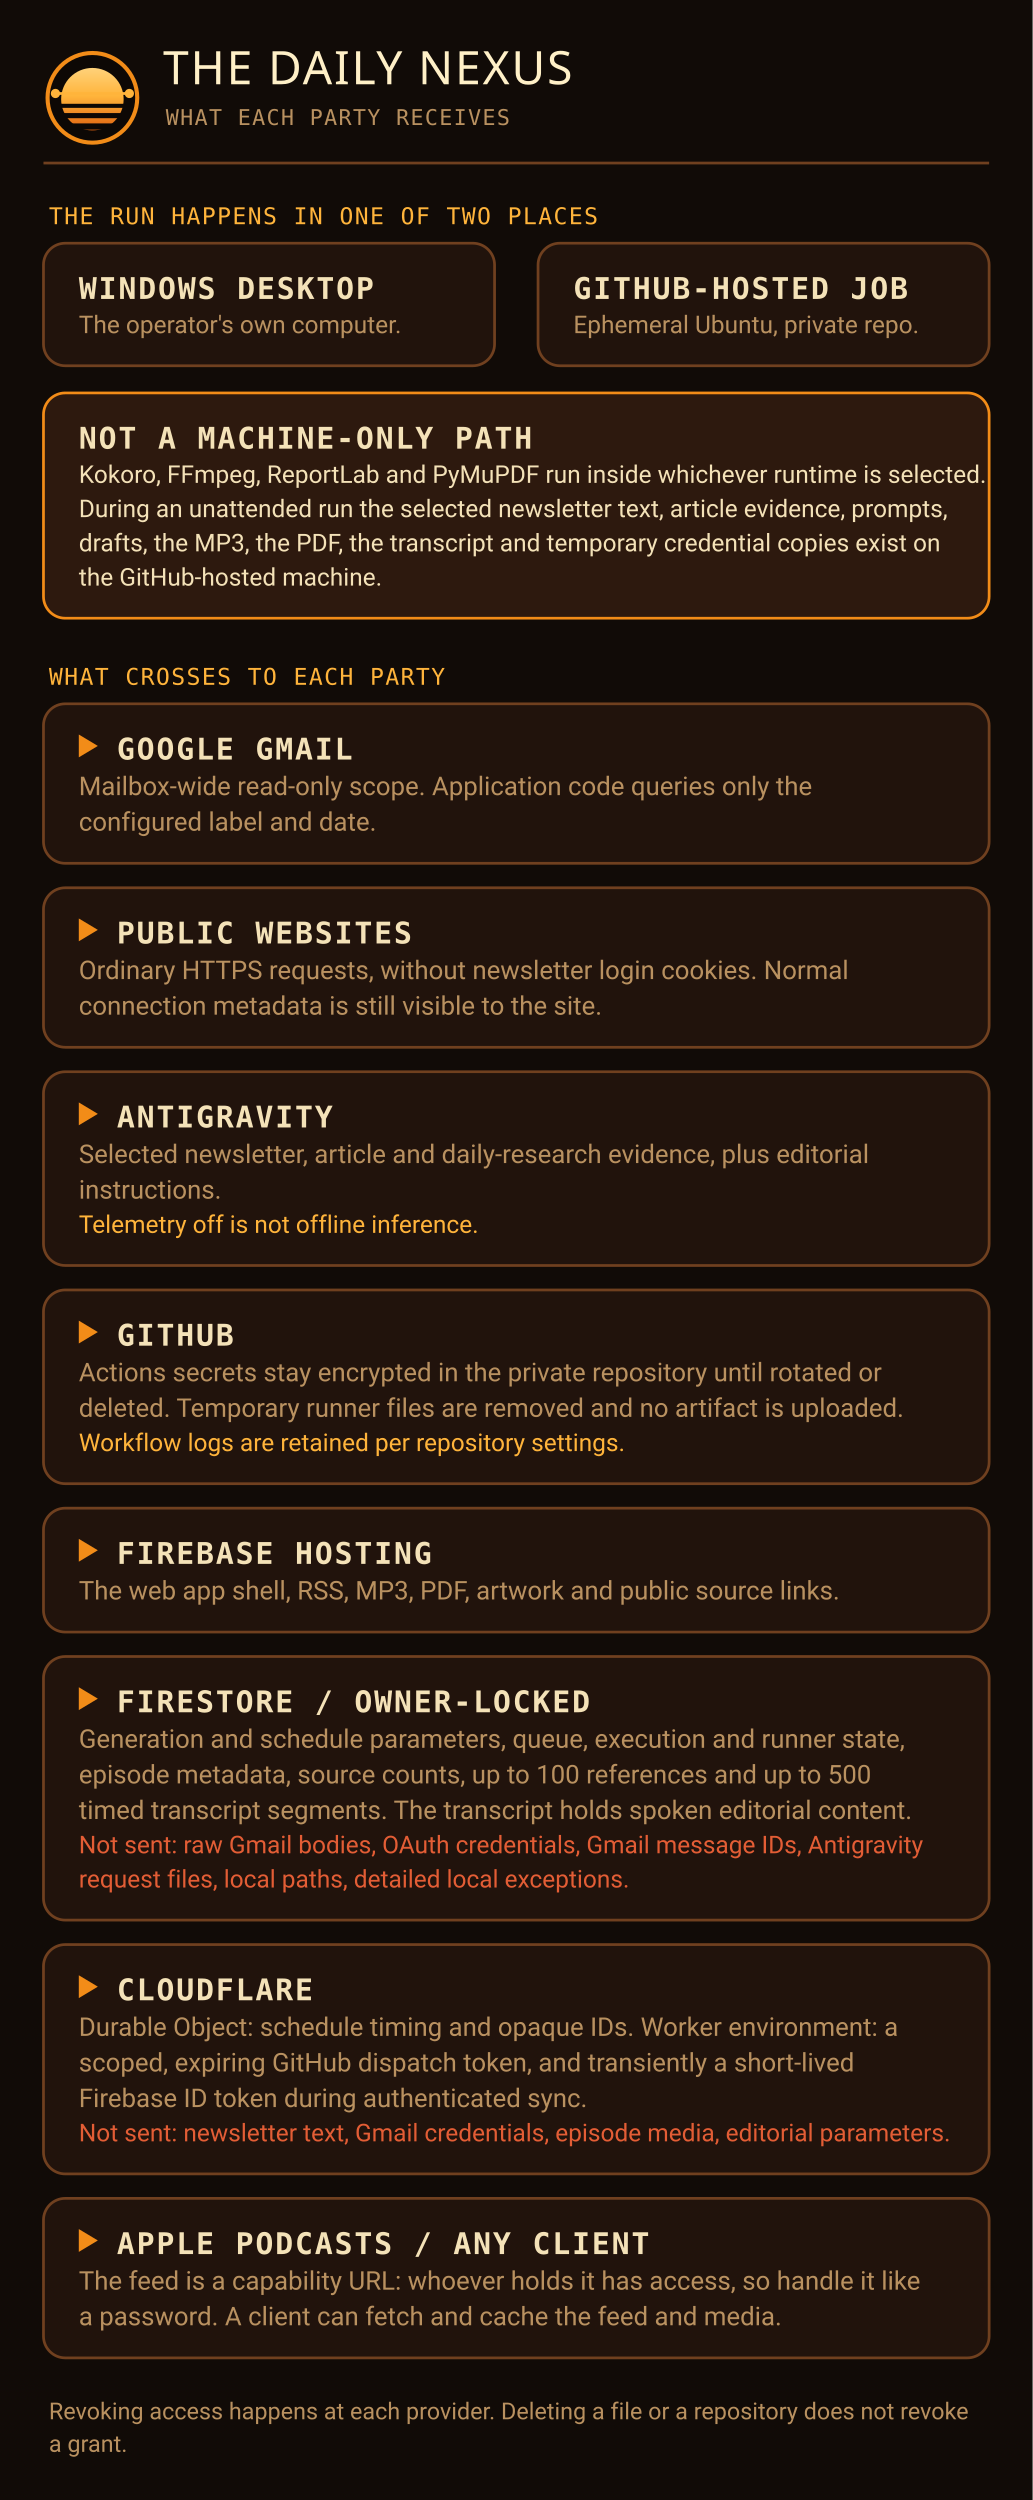
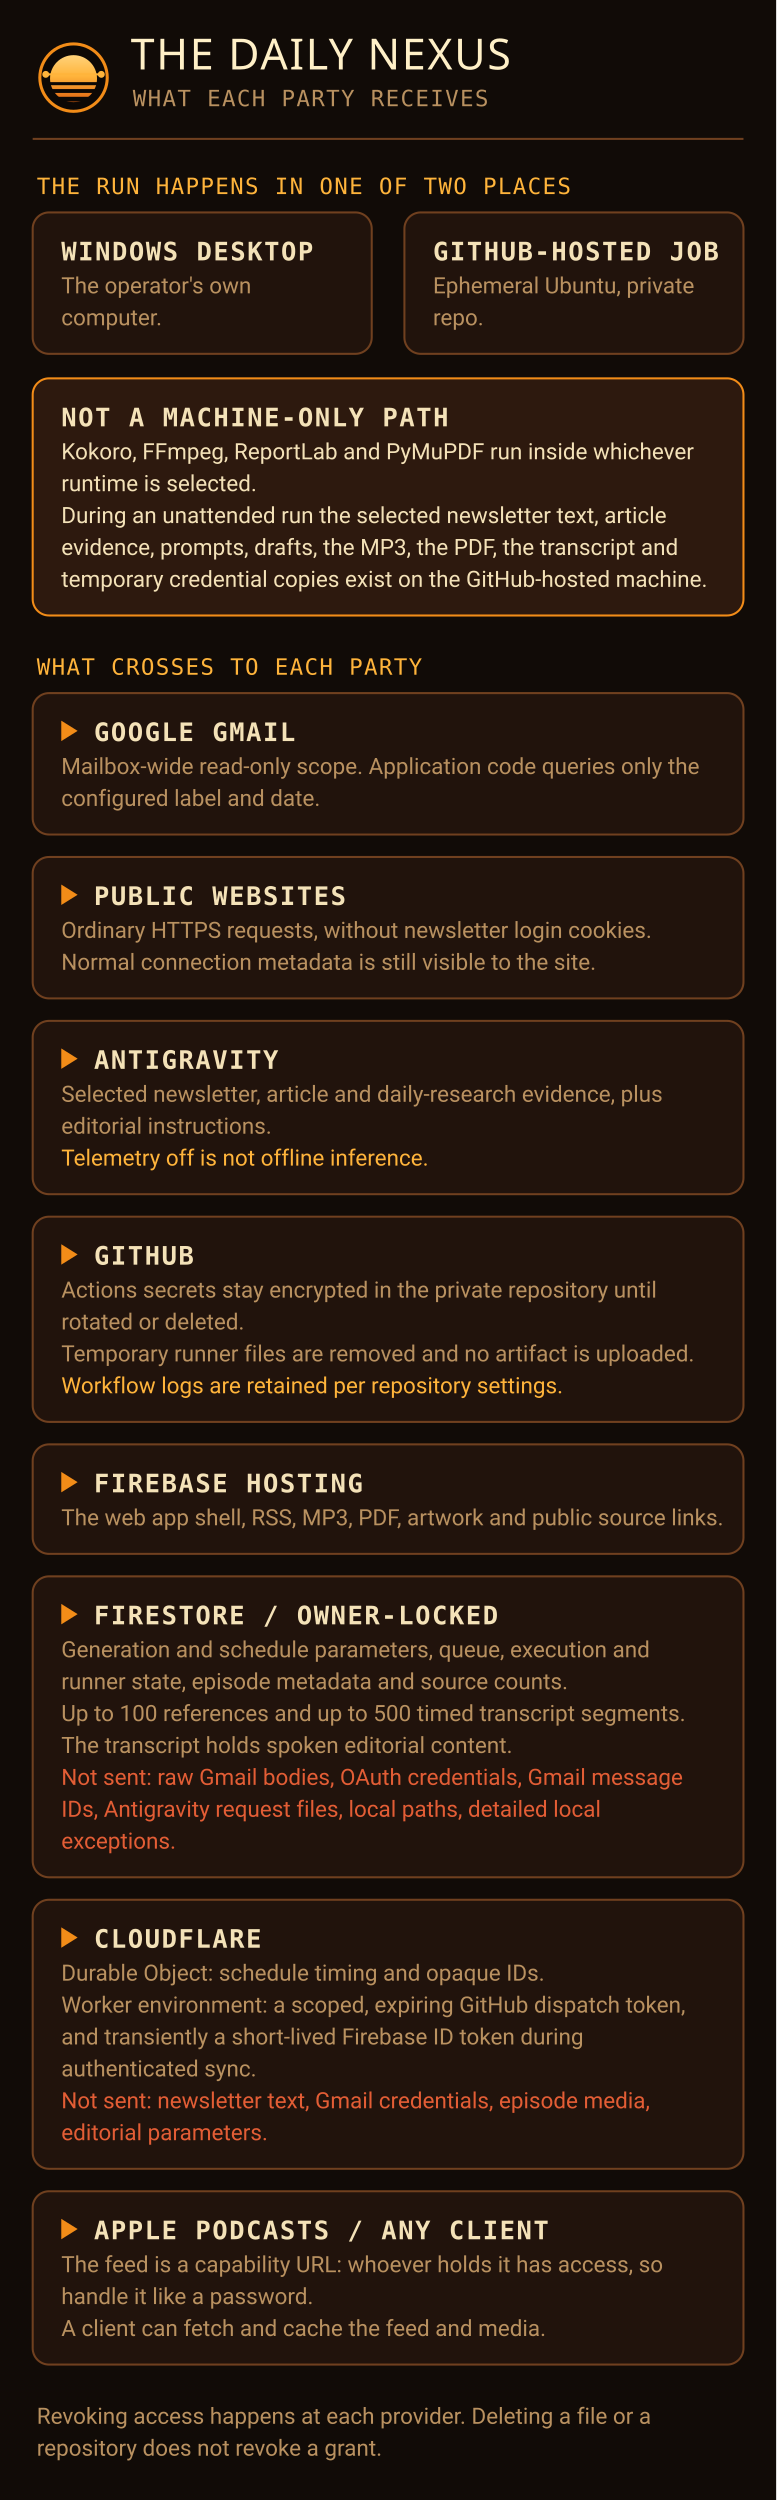
- <svg xmlns="http://www.w3.org/2000/svg" viewBox="0 0 380 920" width="380" height="920" role="img" aria-labelledby="trust-t trust-d">
+ <svg xmlns="http://www.w3.org/2000/svg" viewBox="0 0 380 1224" width="380" height="1224" role="img" aria-labelledby="trust-t trust-d">
  <defs>
    <linearGradient id="sg" x1="0" y1="0" x2="0" y2="1">
      <stop offset="0" stop-color="#ffd27a" />
      <stop offset="0.45" stop-color="#ffb43b" />
      <stop offset="1" stop-color="#e0620f" />
    </linearGradient>
    <clipPath id="sc">
      <circle cx="0" cy="0" r="14.2" />
    </clipPath>
    <marker id="ar" viewBox="0 0 9 9" refX="8.4" refY="4.5" markerWidth="7.5" markerHeight="7.5" markerUnits="userSpaceOnUse" orient="auto-start-reverse">
      <path d="M0.4,0.7 L8.4,4.5 L0.4,8.3 Z" fill="#f28c18" />
    </marker>
    <marker id="ac" viewBox="0 0 9 9" refX="8.4" refY="4.5" markerWidth="7" markerHeight="7" markerUnits="userSpaceOnUse" orient="auto-start-reverse">
      <path d="M0.4,0.7 L8.4,4.5 L0.4,8.3 Z" fill="#b99160" />
    </marker>
    <g id="sun">
      <circle cx="0" cy="0" r="16.5" fill="#0d0805" stroke="#f28c18" stroke-width="1.5" />
      <g clip-path="url(#sc)">
        <circle cx="0" cy="0.5" r="11.5" fill="url(#sg)" />
        <rect x="-15" y="2.2" width="30" height="1.5" fill="#0d0805" />
        <rect x="-15" y="5.6" width="30" height="1.9" fill="#0d0805" />
        <rect x="-15" y="9.4" width="30" height="2.3" fill="#0d0805" />
        <line x1="-15" y1="-1.6" x2="15" y2="-1.6" stroke="#ffb43b" stroke-width="1" />
      </g>
      <circle cx="-13.6" cy="-1.6" r="1.7" fill="#ffb43b" />
      <circle cx="13.6" cy="-1.6" r="1.7" fill="#ffb43b" />
    </g>
    <style>
      .dsp { font-family: Impact, Haettenschweiler, "Arial Narrow Bold", "Arial Narrow", sans-serif; letter-spacing: 0.04em; }
      .h { font-family: Consolas, "DejaVu Sans Mono", "Courier New", monospace; font-weight: 700; letter-spacing: 0.06em; }
      .k { font-family: Consolas, "DejaVu Sans Mono", "Courier New", monospace; letter-spacing: 0.06em; }
      .b { font-family: "Segoe UI", Roboto, "Helvetica Neue", Arial, sans-serif; }
      .acc { font-family: "Segoe UI", Roboto, "Helvetica Neue", Arial, sans-serif; }
      .wire { fill: none; stroke: #f28c18; stroke-width: 1.6; stroke-linecap: round; stroke-linejoin: round; }
      .ctl { fill: none; stroke: #b99160; stroke-width: 1.4; stroke-dasharray: 4 3; stroke-linecap: round; stroke-linejoin: round; }
    </style>
  </defs>
-   <rect width="380" height="920" fill="#110b07" />
-   <use href="#sun" x="34" y="36" />
-   <text class="dsp" x="60" y="31" font-size="17" fill="#fff0c7">THE DAILY NEXUS</text>
-   <text class="k" x="61" y="46" font-size="8" fill="#b99160">WHAT EACH PARTY RECEIVES</text>
-   <line x1="16" y1="60" x2="364" y2="60" stroke="#70401f" />
-   <text class="k" x="18" y="82.5" font-size="8.5" fill="#ffb43b">THE RUN HAPPENS IN ONE OF TWO PLACES</text>
-   <rect x="16" y="89.5" width="166" height="45.1" rx="8" fill="#21130c" stroke="#70401f" />
-   <text class="h" x="29" y="110" font-size="11" fill="#f4e2b8">WINDOWS DESKTOP</text>
-   <text class="b" x="29" y="122.6" font-size="9" fill="#b99160">The operator's own computer.</text>
-   <rect x="198" y="89.5" width="166" height="45.1" rx="8" fill="#21130c" stroke="#70401f" />
-   <text class="h" x="211" y="110" font-size="11" fill="#f4e2b8">GITHUB-HOSTED JOB</text>
-   <text class="b" x="211" y="122.6" font-size="9" fill="#b99160">Ephemeral Ubuntu, private repo.</text>
-   <rect x="16" y="144.6" width="348" height="82.9" rx="8" fill="#2d190e" stroke="#f28c18" />
-   <text class="h" x="29" y="165.1" font-size="11" fill="#f4e2b8">NOT A MACHINE-ONLY PATH</text>
-   <text class="b" x="29" y="177.7" font-size="9" fill="#f4e2b8">Kokoro, FFmpeg, ReportLab and PyMuPDF run inside whichever runtime is selected.</text>
-   <text class="b" x="29" y="190.3" font-size="9" fill="#f4e2b8">During an unattended run the selected newsletter text, article evidence, prompts,</text>
-   <text class="b" x="29" y="202.9" font-size="9" fill="#f4e2b8">drafts, the MP3, the PDF, the transcript and temporary credential copies exist on</text>
-   <text class="b" x="29" y="215.5" font-size="9" fill="#f4e2b8">the GitHub-hosted machine.</text>
-   <text class="k" x="18" y="252" font-size="8.5" fill="#ffb43b">WHAT CROSSES TO EACH PARTY</text>
-   <rect x="16" y="259" width="348" height="58.7" rx="8" fill="#21130c" stroke="#70401f" />
-   <path d="M 29 270.3 L 36 274.5 L 29 278.7 Z" fill="#f28c18" />
-   <text class="h" x="43" y="279.5" font-size="11" fill="#f4e2b8">GOOGLE GMAIL</text>
-   <text class="b" x="29" y="292.6" font-size="9.5" fill="#b99160">Mailbox-wide read-only scope. Application code queries only the</text>
-   <text class="b" x="29" y="305.7" font-size="9.5" fill="#b99160">configured label and date.</text>
-   <rect x="16" y="326.7" width="348" height="58.7" rx="8" fill="#21130c" stroke="#70401f" />
-   <path d="M 29 338 L 36 342.2 L 29 346.4 Z" fill="#f28c18" />
-   <text class="h" x="43" y="347.2" font-size="11" fill="#f4e2b8">PUBLIC WEBSITES</text>
-   <text class="b" x="29" y="360.3" font-size="9.5" fill="#b99160">Ordinary HTTPS requests, without newsletter login cookies. Normal</text>
-   <text class="b" x="29" y="373.4" font-size="9.5" fill="#b99160">connection metadata is still visible to the site.</text>
-   <rect x="16" y="394.4" width="348" height="71.3" rx="8" fill="#21130c" stroke="#70401f" />
-   <path d="M 29 405.7 L 36 409.9 L 29 414.1 Z" fill="#f28c18" />
-   <text class="h" x="43" y="414.9" font-size="11" fill="#f4e2b8">ANTIGRAVITY</text>
-   <text class="b" x="29" y="428" font-size="9.5" fill="#b99160">Selected newsletter, article and daily-research evidence, plus editorial</text>
-   <text class="b" x="29" y="441.1" font-size="9.5" fill="#b99160">instructions.</text>
-   <text class="b" x="29" y="453.7" font-size="9" fill="#ffb43b">Telemetry off is not offline inference.</text>
-   <rect x="16" y="474.7" width="348" height="71.3" rx="8" fill="#21130c" stroke="#70401f" />
-   <path d="M 29 486 L 36 490.2 L 29 494.4 Z" fill="#f28c18" />
-   <text class="h" x="43" y="495.2" font-size="11" fill="#f4e2b8">GITHUB</text>
-   <text class="b" x="29" y="508.3" font-size="9.5" fill="#b99160">Actions secrets stay encrypted in the private repository until rotated or</text>
-   <text class="b" x="29" y="521.4" font-size="9.5" fill="#b99160">deleted. Temporary runner files are removed and no artifact is uploaded.</text>
-   <text class="b" x="29" y="534" font-size="9" fill="#ffb43b">Workflow logs are retained per repository settings.</text>
-   <rect x="16" y="555" width="348" height="45.6" rx="8" fill="#21130c" stroke="#70401f" />
-   <path d="M 29 566.3 L 36 570.5 L 29 574.7 Z" fill="#f28c18" />
-   <text class="h" x="43" y="575.5" font-size="11" fill="#f4e2b8">FIREBASE HOSTING</text>
-   <text class="b" x="29" y="588.6" font-size="9.5" fill="#b99160">The web app shell, RSS, MP3, PDF, artwork and public source links.</text>
-   <rect x="16" y="609.6" width="348" height="97" rx="8" fill="#21130c" stroke="#70401f" />
-   <path d="M 29 620.9 L 36 625.1 L 29 629.3 Z" fill="#f28c18" />
-   <text class="h" x="43" y="630.1" font-size="11" fill="#f4e2b8">FIRESTORE / OWNER-LOCKED</text>
-   <text class="b" x="29" y="643.2" font-size="9.5" fill="#b99160">Generation and schedule parameters, queue, execution and runner state,</text>
-   <text class="b" x="29" y="656.3" font-size="9.5" fill="#b99160">episode metadata, source counts, up to 100 references and up to 500</text>
-   <text class="b" x="29" y="669.4" font-size="9.5" fill="#b99160">timed transcript segments. The transcript holds spoken editorial content.</text>
-   <text class="b" x="29" y="682" font-size="9" fill="#e35d35">Not sent: raw Gmail bodies, OAuth credentials, Gmail message IDs, Antigravity</text>
-   <text class="b" x="29" y="694.6" font-size="9" fill="#e35d35">request files, local paths, detailed local exceptions.</text>
-   <rect x="16" y="715.6" width="348" height="84.4" rx="8" fill="#21130c" stroke="#70401f" />
-   <path d="M 29 726.9 L 36 731.1 L 29 735.3 Z" fill="#f28c18" />
-   <text class="h" x="43" y="736.1" font-size="11" fill="#f4e2b8">CLOUDFLARE</text>
-   <text class="b" x="29" y="749.2" font-size="9.5" fill="#b99160">Durable Object: schedule timing and opaque IDs. Worker environment: a</text>
-   <text class="b" x="29" y="762.3" font-size="9.5" fill="#b99160">scoped, expiring GitHub dispatch token, and transiently a short-lived</text>
-   <text class="b" x="29" y="775.4" font-size="9.5" fill="#b99160">Firebase ID token during authenticated sync.</text>
-   <text class="b" x="29" y="788" font-size="9" fill="#e35d35">Not sent: newsletter text, Gmail credentials, episode media, editorial parameters.</text>
-   <rect x="16" y="809" width="348" height="58.7" rx="8" fill="#21130c" stroke="#70401f" />
-   <path d="M 29 820.3 L 36 824.5 L 29 828.7 Z" fill="#f28c18" />
-   <text class="h" x="43" y="829.5" font-size="11" fill="#f4e2b8">APPLE PODCASTS / ANY CLIENT</text>
-   <text class="b" x="29" y="842.6" font-size="9.5" fill="#b99160">The feed is a capability URL: whoever holds it has access, so handle it like</text>
-   <text class="b" x="29" y="855.7" font-size="9.5" fill="#b99160">a password. A client can fetch and cache the feed and media.</text>
-   <text class="b" x="18" y="890.3" font-size="8.6" fill="#b99160">Revoking access happens at each provider. Deleting a file or a repository does not revoke</text>
-   <text class="b" x="18" y="902.3" font-size="8.6" fill="#b99160">a grant.</text>
+   <rect width="380" height="1224" fill="#110b07" />
+   <use href="#sun" x="36" y="38" />
+   <text class="dsp" x="64" y="34" font-size="21" fill="#fff0c7">THE DAILY NEXUS</text>
+   <text class="k" x="65" y="52" font-size="11" fill="#b99160">WHAT EACH PARTY RECEIVES</text>
+   <line x1="16" y1="68" x2="364" y2="68" stroke="#70401f" />
+   <text class="k" x="18" y="95" font-size="11" fill="#ffb43b">THE RUN HAPPENS IN ONE OF TWO PLACES</text>
+   <rect x="16" y="104" width="166" height="69.24" rx="8" fill="#21130c" stroke="#70401f" />
+   <text class="h" x="30" y="127.5" font-size="12.5" fill="#f4e2b8">WINDOWS DESKTOP</text>
+   <text class="b" x="30" y="143.62" font-size="11" fill="#b99160">The operator's own</text>
+   <text class="b" x="30" y="159.24" font-size="11" fill="#b99160">computer.</text>
+   <rect x="198" y="104" width="166" height="69.24" rx="8" fill="#21130c" stroke="#70401f" />
+   <text class="h" x="212" y="127.5" font-size="12.5" fill="#f4e2b8">GITHUB-HOSTED JOB</text>
+   <text class="b" x="212" y="143.62" font-size="11" fill="#b99160">Ephemeral Ubuntu, private</text>
+   <text class="b" x="212" y="159.24" font-size="11" fill="#b99160">repo.</text>
+   <rect x="16" y="185.24" width="348" height="116.1" rx="8" fill="#2d190e" stroke="#f28c18" />
+   <text class="h" x="30" y="208.74" font-size="12.5" fill="#f4e2b8">NOT A MACHINE-ONLY PATH</text>
+   <text class="b" x="30" y="224.86" font-size="11" fill="#f4e2b8">Kokoro, FFmpeg, ReportLab and PyMuPDF run inside whichever</text>
+   <text class="b" x="30" y="240.48" font-size="11" fill="#f4e2b8">runtime is selected.</text>
+   <text class="b" x="30" y="256.1" font-size="11" fill="#f4e2b8">During an unattended run the selected newsletter text, article</text>
+   <text class="b" x="30" y="271.72" font-size="11" fill="#f4e2b8">evidence, prompts, drafts, the MP3, the PDF, the transcript and</text>
+   <text class="b" x="30" y="287.34" font-size="11" fill="#f4e2b8">temporary credential copies exist on the GitHub-hosted machine.</text>
+   <text class="k" x="18" y="330.34" font-size="11" fill="#ffb43b">WHAT CROSSES TO EACH PARTY</text>
+   <rect x="16" y="339.34" width="348" height="69.24" rx="8" fill="#21130c" stroke="#70401f" />
+   <path d="M 30 352.84 L 38 357.84 L 30 362.84 Z" fill="#f28c18" />
+   <text class="h" x="46" y="362.84" font-size="12.5" fill="#f4e2b8">GOOGLE GMAIL</text>
+   <text class="b" x="30" y="378.96" font-size="11" fill="#b99160">Mailbox-wide read-only scope. Application code queries only the</text>
+   <text class="b" x="30" y="394.58" font-size="11" fill="#b99160">configured label and date.</text>
+   <rect x="16" y="419.58" width="348" height="69.24" rx="8" fill="#21130c" stroke="#70401f" />
+   <path d="M 30 433.08 L 38 438.08 L 30 443.08 Z" fill="#f28c18" />
+   <text class="h" x="46" y="443.08" font-size="12.5" fill="#f4e2b8">PUBLIC WEBSITES</text>
+   <text class="b" x="30" y="459.2" font-size="11" fill="#b99160">Ordinary HTTPS requests, without newsletter login cookies.</text>
+   <text class="b" x="30" y="474.82" font-size="11" fill="#b99160">Normal connection metadata is still visible to the site.</text>
+   <rect x="16" y="499.82" width="348" height="84.86" rx="8" fill="#21130c" stroke="#70401f" />
+   <path d="M 30 513.32 L 38 518.32 L 30 523.32 Z" fill="#f28c18" />
+   <text class="h" x="46" y="523.32" font-size="12.5" fill="#f4e2b8">ANTIGRAVITY</text>
+   <text class="b" x="30" y="539.44" font-size="11" fill="#b99160">Selected newsletter, article and daily-research evidence, plus</text>
+   <text class="b" x="30" y="555.06" font-size="11" fill="#b99160">editorial instructions.</text>
+   <text class="b" x="30" y="570.68" font-size="11" fill="#ffb43b">Telemetry off is not offline inference.</text>
+   <rect x="16" y="595.68" width="348" height="100.48" rx="8" fill="#21130c" stroke="#70401f" />
+   <path d="M 30 609.18 L 38 614.18 L 30 619.18 Z" fill="#f28c18" />
+   <text class="h" x="46" y="619.18" font-size="12.5" fill="#f4e2b8">GITHUB</text>
+   <text class="b" x="30" y="635.3" font-size="11" fill="#b99160">Actions secrets stay encrypted in the private repository until</text>
+   <text class="b" x="30" y="650.92" font-size="11" fill="#b99160">rotated or deleted.</text>
+   <text class="b" x="30" y="666.54" font-size="11" fill="#b99160">Temporary runner files are removed and no artifact is uploaded.</text>
+   <text class="b" x="30" y="682.16" font-size="11" fill="#ffb43b">Workflow logs are retained per repository settings.</text>
+   <rect x="16" y="707.16" width="348" height="53.62" rx="8" fill="#21130c" stroke="#70401f" />
+   <path d="M 30 720.66 L 38 725.66 L 30 730.66 Z" fill="#f28c18" />
+   <text class="h" x="46" y="730.66" font-size="12.5" fill="#f4e2b8">FIREBASE HOSTING</text>
+   <text class="b" x="30" y="746.78" font-size="11" fill="#b99160">The web app shell, RSS, MP3, PDF, artwork and public source links.</text>
+   <rect x="16" y="771.78" width="348" height="147.34" rx="8" fill="#21130c" stroke="#70401f" />
+   <path d="M 30 785.28 L 38 790.28 L 30 795.28 Z" fill="#f28c18" />
+   <text class="h" x="46" y="795.28" font-size="12.5" fill="#f4e2b8">FIRESTORE / OWNER-LOCKED</text>
+   <text class="b" x="30" y="811.4" font-size="11" fill="#b99160">Generation and schedule parameters, queue, execution and</text>
+   <text class="b" x="30" y="827.02" font-size="11" fill="#b99160">runner state, episode metadata and source counts.</text>
+   <text class="b" x="30" y="842.64" font-size="11" fill="#b99160">Up to 100 references and up to 500 timed transcript segments.</text>
+   <text class="b" x="30" y="858.26" font-size="11" fill="#b99160">The transcript holds spoken editorial content.</text>
+   <text class="b" x="30" y="873.88" font-size="11" fill="#e35d35">Not sent: raw Gmail bodies, OAuth credentials, Gmail message</text>
+   <text class="b" x="30" y="889.5" font-size="11" fill="#e35d35">IDs, Antigravity request files, local paths, detailed local</text>
+   <text class="b" x="30" y="905.12" font-size="11" fill="#e35d35">exceptions.</text>
+   <rect x="16" y="930.12" width="348" height="131.72" rx="8" fill="#21130c" stroke="#70401f" />
+   <path d="M 30 943.62 L 38 948.62 L 30 953.62 Z" fill="#f28c18" />
+   <text class="h" x="46" y="953.62" font-size="12.5" fill="#f4e2b8">CLOUDFLARE</text>
+   <text class="b" x="30" y="969.74" font-size="11" fill="#b99160">Durable Object: schedule timing and opaque IDs.</text>
+   <text class="b" x="30" y="985.36" font-size="11" fill="#b99160">Worker environment: a scoped, expiring GitHub dispatch token,</text>
+   <text class="b" x="30" y="1000.98" font-size="11" fill="#b99160">and transiently a short-lived Firebase ID token during</text>
+   <text class="b" x="30" y="1016.6" font-size="11" fill="#b99160">authenticated sync.</text>
+   <text class="b" x="30" y="1032.22" font-size="11" fill="#e35d35">Not sent: newsletter text, Gmail credentials, episode media,</text>
+   <text class="b" x="30" y="1047.84" font-size="11" fill="#e35d35">editorial parameters.</text>
+   <rect x="16" y="1072.84" width="348" height="84.86" rx="8" fill="#21130c" stroke="#70401f" />
+   <path d="M 30 1086.34 L 38 1091.34 L 30 1096.34 Z" fill="#f28c18" />
+   <text class="h" x="46" y="1096.34" font-size="12.5" fill="#f4e2b8">APPLE PODCASTS / ANY CLIENT</text>
+   <text class="b" x="30" y="1112.46" font-size="11" fill="#b99160">The feed is a capability URL: whoever holds it has access, so</text>
+   <text class="b" x="30" y="1128.08" font-size="11" fill="#b99160">handle it like a password.</text>
+   <text class="b" x="30" y="1143.7" font-size="11" fill="#b99160">A client can fetch and cache the feed and media.</text>
+   <text class="b" x="18" y="1186.7" font-size="11" fill="#b99160">Revoking access happens at each provider. Deleting a file or a</text>
+   <text class="b" x="18" y="1202.32" font-size="11" fill="#b99160">repository does not revoke a grant.</text>
</svg>
